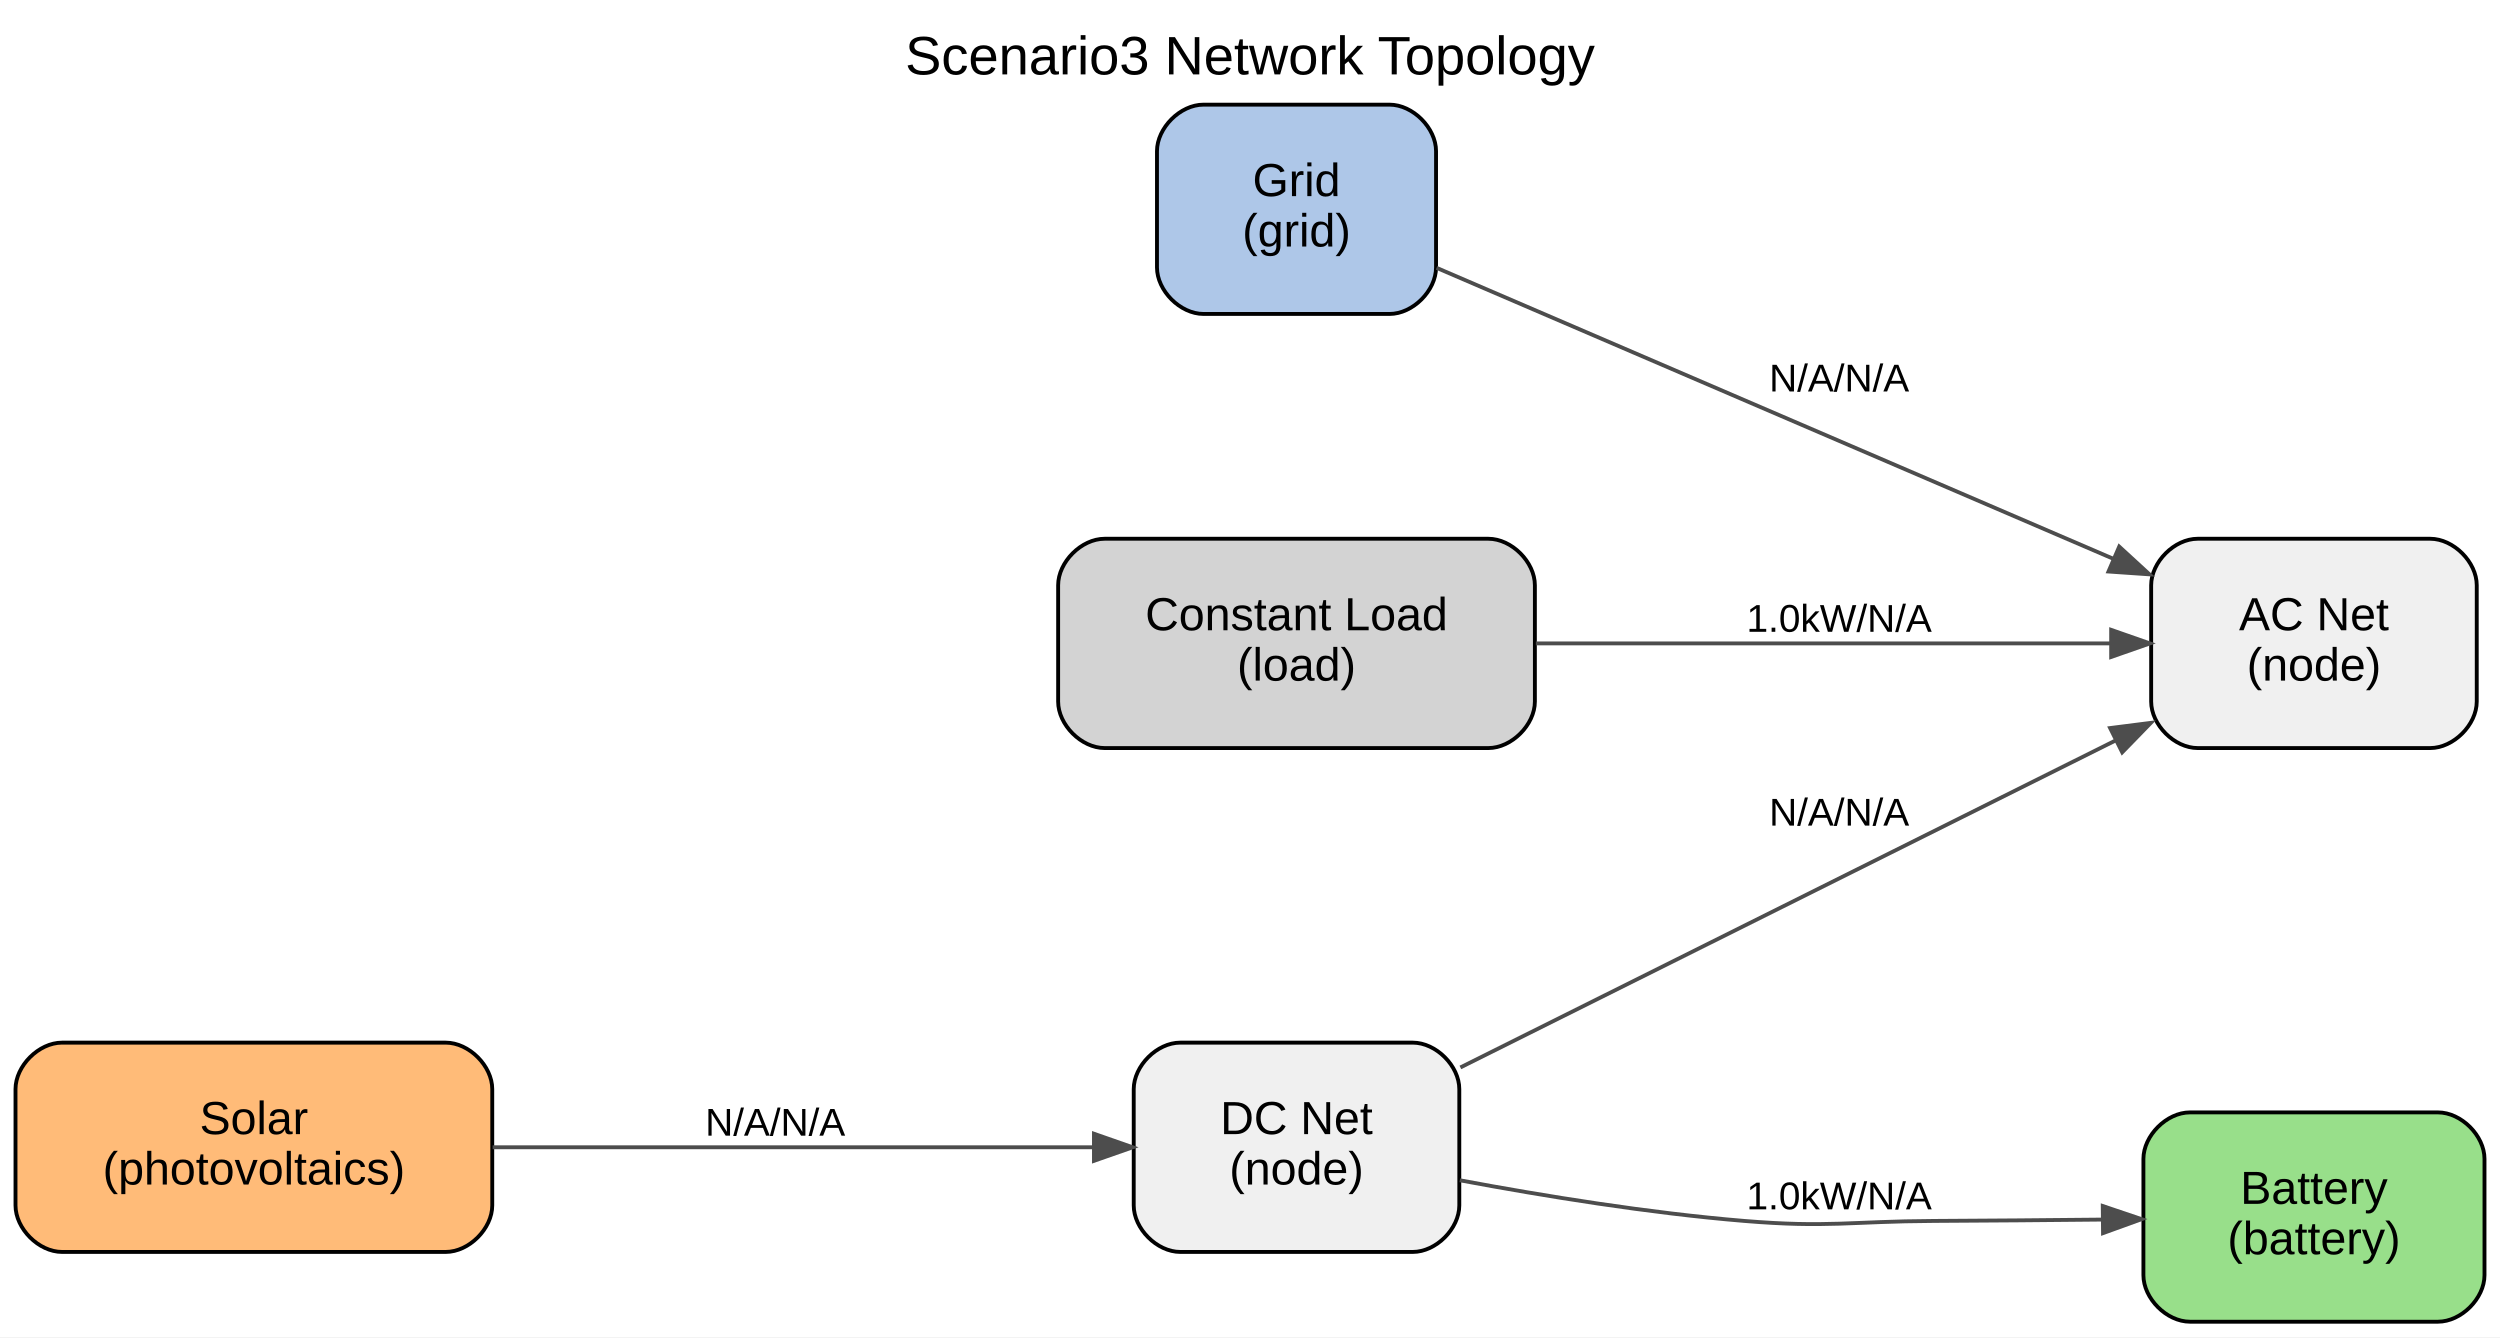
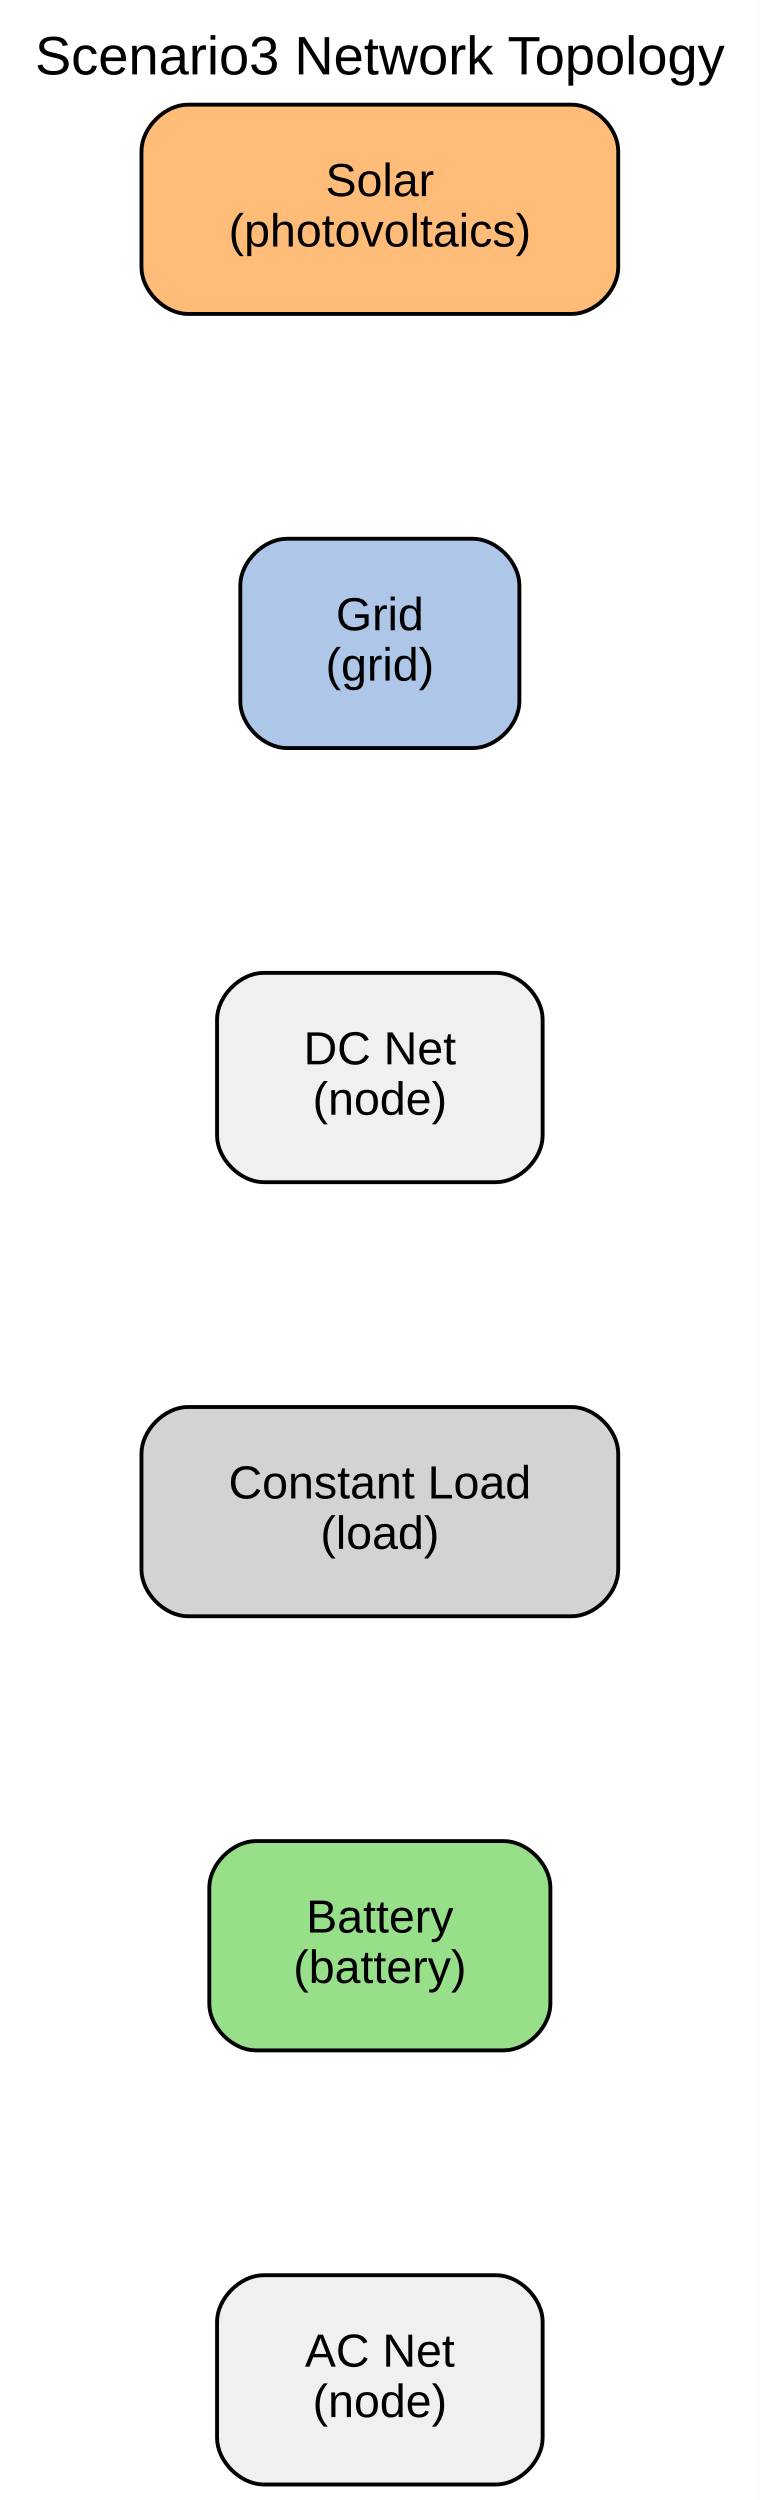
- <svg xmlns="http://www.w3.org/2000/svg" width="645pt" height="345pt" viewBox="0.00 0.00 645.00 345.00">
-   <g id="graph0" class="graph" transform="scale(1 1) rotate(0) translate(4 341)">
-     <polygon fill="white" stroke="transparent" points="-4,4 -4,-341 641,-341 641,4 -4,4" />
-     <text text-anchor="middle" x="318.5" y="-321.8" font-family="Arial" font-size="14.00">Scenario3 Network Topology</text>
+ <svg xmlns="http://www.w3.org/2000/svg" width="196pt" height="645pt" viewBox="0.00 0.00 196.00 645.00">
+   <g id="graph0" class="graph" transform="scale(1 1) rotate(0) translate(4 641)">
+     <polygon fill="white" stroke="transparent" points="-4,4 -4,-641 192,-641 192,4 -4,4" />
+     <text text-anchor="middle" x="94" y="-621.8" font-family="Arial" font-size="14.00">Scenario3 Network Topology</text>
    <g id="node1" class="node">
-       <path fill="#f0f0f0" stroke="black" d="M623,-202C623,-202 563,-202 563,-202 557,-202 551,-196 551,-190 551,-190 551,-160 551,-160 551,-154 557,-148 563,-148 563,-148 623,-148 623,-148 629,-148 635,-154 635,-160 635,-160 635,-190 635,-190 635,-196 629,-202 623,-202" />
-       <text text-anchor="middle" x="593" y="-178.4" font-family="Arial" font-size="12.00">AC Net</text>
-       <text text-anchor="middle" x="593" y="-165.4" font-family="Arial" font-size="12.00">(node)</text>
+       <path fill="#f0f0f0" stroke="black" d="M124,-54C124,-54 64,-54 64,-54 58,-54 52,-48 52,-42 52,-42 52,-12 52,-12 52,-6 58,0 64,0 64,0 124,0 124,0 130,0 136,-6 136,-12 136,-12 136,-42 136,-42 136,-48 130,-54 124,-54" />
+       <text text-anchor="middle" x="94" y="-30.4" font-family="Arial" font-size="12.00">AC Net</text>
+       <text text-anchor="middle" x="94" y="-17.4" font-family="Arial" font-size="12.00">(node)</text>
    </g>
    <g id="node2" class="node">
-       <path fill="#98df8a" stroke="black" d="M625,-54C625,-54 561,-54 561,-54 555,-54 549,-48 549,-42 549,-42 549,-12 549,-12 549,-6 555,0 561,0 561,0 625,0 625,0 631,0 637,-6 637,-12 637,-12 637,-42 637,-42 637,-48 631,-54 625,-54" />
-       <text text-anchor="middle" x="593" y="-30.4" font-family="Arial" font-size="12.00">Battery</text>
-       <text text-anchor="middle" x="593" y="-17.4" font-family="Arial" font-size="12.00">(battery)</text>
+       <path fill="#98df8a" stroke="black" d="M126,-166C126,-166 62,-166 62,-166 56,-166 50,-160 50,-154 50,-154 50,-124 50,-124 50,-118 56,-112 62,-112 62,-112 126,-112 126,-112 132,-112 138,-118 138,-124 138,-124 138,-154 138,-154 138,-160 132,-166 126,-166" />
+       <text text-anchor="middle" x="94" y="-142.4" font-family="Arial" font-size="12.00">Battery</text>
+       <text text-anchor="middle" x="94" y="-129.4" font-family="Arial" font-size="12.00">(battery)</text>
    </g>
    <g id="node3" class="node">
-       <path fill="#d3d3d3" stroke="black" d="M380,-202C380,-202 281,-202 281,-202 275,-202 269,-196 269,-190 269,-190 269,-160 269,-160 269,-154 275,-148 281,-148 281,-148 380,-148 380,-148 386,-148 392,-154 392,-160 392,-160 392,-190 392,-190 392,-196 386,-202 380,-202" />
-       <text text-anchor="middle" x="330.5" y="-178.4" font-family="Arial" font-size="12.00">Constant Load</text>
-       <text text-anchor="middle" x="330.5" y="-165.4" font-family="Arial" font-size="12.00">(load)</text>
-     </g>
-     <g id="edge4" class="edge">
-       <path fill="none" stroke="#4d4d4d" d="M392.25,-175C437.25,-175 497.9,-175 540.53,-175" />
-       <polygon fill="#4d4d4d" stroke="#4d4d4d" points="540.68,-178.5 550.68,-175 540.68,-171.5 540.68,-178.5" />
-       <text text-anchor="middle" x="470.5" y="-178" font-family="Arial" font-size="10.00">1.0kW/N/A</text>
+       <path fill="#d3d3d3" stroke="black" d="M143.5,-278C143.5,-278 44.5,-278 44.5,-278 38.5,-278 32.5,-272 32.5,-266 32.5,-266 32.5,-236 32.5,-236 32.5,-230 38.5,-224 44.5,-224 44.5,-224 143.5,-224 143.5,-224 149.5,-224 155.5,-230 155.5,-236 155.5,-236 155.5,-266 155.5,-266 155.5,-272 149.5,-278 143.5,-278" />
+       <text text-anchor="middle" x="94" y="-254.4" font-family="Arial" font-size="12.00">Constant Load</text>
+       <text text-anchor="middle" x="94" y="-241.4" font-family="Arial" font-size="12.00">(load)</text>
    </g>
    <g id="node4" class="node">
-       <path fill="#f0f0f0" stroke="black" d="M360.5,-72C360.5,-72 300.5,-72 300.5,-72 294.5,-72 288.5,-66 288.5,-60 288.5,-60 288.5,-30 288.5,-30 288.5,-24 294.5,-18 300.5,-18 300.5,-18 360.5,-18 360.5,-18 366.5,-18 372.5,-24 372.5,-30 372.5,-30 372.5,-60 372.5,-60 372.5,-66 366.5,-72 360.5,-72" />
-       <text text-anchor="middle" x="330.5" y="-48.4" font-family="Arial" font-size="12.00">DC Net</text>
-       <text text-anchor="middle" x="330.5" y="-35.4" font-family="Arial" font-size="12.00">(node)</text>
-     </g>
-     <g id="edge1" class="edge">
-       <path fill="none" stroke="#4d4d4d" d="M372.78,-65.6C418.6,-88.47 492.57,-125.38 541.73,-149.92" />
-       <polygon fill="#4d4d4d" stroke="#4d4d4d" points="540.41,-153.16 550.92,-154.5 543.53,-146.9 540.41,-153.16" />
-       <text text-anchor="middle" x="470.5" y="-128" font-family="Arial" font-size="10.00">N/A/N/A</text>
-     </g>
-     <g id="edge2" class="edge">
-       <path fill="none" stroke="#4d4d4d" d="M372.63,-36.49C394.35,-32.43 421.5,-28.02 446,-26 467.7,-24.21 473.22,-25.89 495,-26 509.09,-26.07 524.34,-26.2 538.48,-26.35" />
-       <polygon fill="#4d4d4d" stroke="#4d4d4d" points="538.51,-29.85 548.54,-26.46 538.58,-22.85 538.51,-29.85" />
-       <text text-anchor="middle" x="470.5" y="-29" font-family="Arial" font-size="10.00">1.0kW/N/A</text>
+       <path fill="#f0f0f0" stroke="black" d="M124,-390C124,-390 64,-390 64,-390 58,-390 52,-384 52,-378 52,-378 52,-348 52,-348 52,-342 58,-336 64,-336 64,-336 124,-336 124,-336 130,-336 136,-342 136,-348 136,-348 136,-378 136,-378 136,-384 130,-390 124,-390" />
+       <text text-anchor="middle" x="94" y="-366.4" font-family="Arial" font-size="12.00">DC Net</text>
+       <text text-anchor="middle" x="94" y="-353.4" font-family="Arial" font-size="12.00">(node)</text>
    </g>
    <g id="node5" class="node">
-       <path fill="#aec7e8" stroke="black" d="M354.5,-314C354.5,-314 306.5,-314 306.5,-314 300.5,-314 294.5,-308 294.5,-302 294.5,-302 294.5,-272 294.5,-272 294.5,-266 300.5,-260 306.5,-260 306.5,-260 354.5,-260 354.5,-260 360.5,-260 366.5,-266 366.5,-272 366.5,-272 366.5,-302 366.5,-302 366.5,-308 360.5,-314 354.5,-314" />
-       <text text-anchor="middle" x="330.5" y="-290.4" font-family="Arial" font-size="12.00">Grid</text>
-       <text text-anchor="middle" x="330.5" y="-277.4" font-family="Arial" font-size="12.00">(grid)</text>
-     </g>
-     <g id="edge3" class="edge">
-       <path fill="none" stroke="#4d4d4d" d="M366.63,-271.9C411.61,-252.56 489.85,-218.92 541.28,-196.81" />
-       <polygon fill="#4d4d4d" stroke="#4d4d4d" points="542.76,-199.98 550.56,-192.82 539.99,-193.55 542.76,-199.98" />
-       <text text-anchor="middle" x="470.5" y="-240" font-family="Arial" font-size="10.00">N/A/N/A</text>
+       <path fill="#aec7e8" stroke="black" d="M118,-502C118,-502 70,-502 70,-502 64,-502 58,-496 58,-490 58,-490 58,-460 58,-460 58,-454 64,-448 70,-448 70,-448 118,-448 118,-448 124,-448 130,-454 130,-460 130,-460 130,-490 130,-490 130,-496 124,-502 118,-502" />
+       <text text-anchor="middle" x="94" y="-478.4" font-family="Arial" font-size="12.00">Grid</text>
+       <text text-anchor="middle" x="94" y="-465.4" font-family="Arial" font-size="12.00">(grid)</text>
    </g>
    <g id="node6" class="node">
-       <path fill="#ffbb78" stroke="black" d="M111,-72C111,-72 12,-72 12,-72 6,-72 0,-66 0,-60 0,-60 0,-30 0,-30 0,-24 6,-18 12,-18 12,-18 111,-18 111,-18 117,-18 123,-24 123,-30 123,-30 123,-60 123,-60 123,-66 117,-72 111,-72" />
-       <text text-anchor="middle" x="61.5" y="-48.4" font-family="Arial" font-size="12.00">Solar</text>
-       <text text-anchor="middle" x="61.5" y="-35.4" font-family="Arial" font-size="12.00">(photovoltaics)</text>
-     </g>
-     <g id="edge5" class="edge">
-       <path fill="none" stroke="#4d4d4d" d="M123.09,-45C169.81,-45 233.71,-45 277.99,-45" />
-       <polygon fill="#4d4d4d" stroke="#4d4d4d" points="278.24,-48.5 288.24,-45 278.24,-41.5 278.24,-48.5" />
-       <text text-anchor="middle" x="196" y="-48" font-family="Arial" font-size="10.00">N/A/N/A</text>
+       <path fill="#ffbb78" stroke="black" d="M143.5,-614C143.5,-614 44.5,-614 44.5,-614 38.5,-614 32.5,-608 32.5,-602 32.5,-602 32.5,-572 32.5,-572 32.5,-566 38.5,-560 44.5,-560 44.5,-560 143.5,-560 143.5,-560 149.5,-560 155.5,-566 155.5,-572 155.5,-572 155.5,-602 155.5,-602 155.5,-608 149.5,-614 143.5,-614" />
+       <text text-anchor="middle" x="94" y="-590.4" font-family="Arial" font-size="12.00">Solar</text>
+       <text text-anchor="middle" x="94" y="-577.4" font-family="Arial" font-size="12.00">(photovoltaics)</text>
    </g>
  </g>
</svg>
